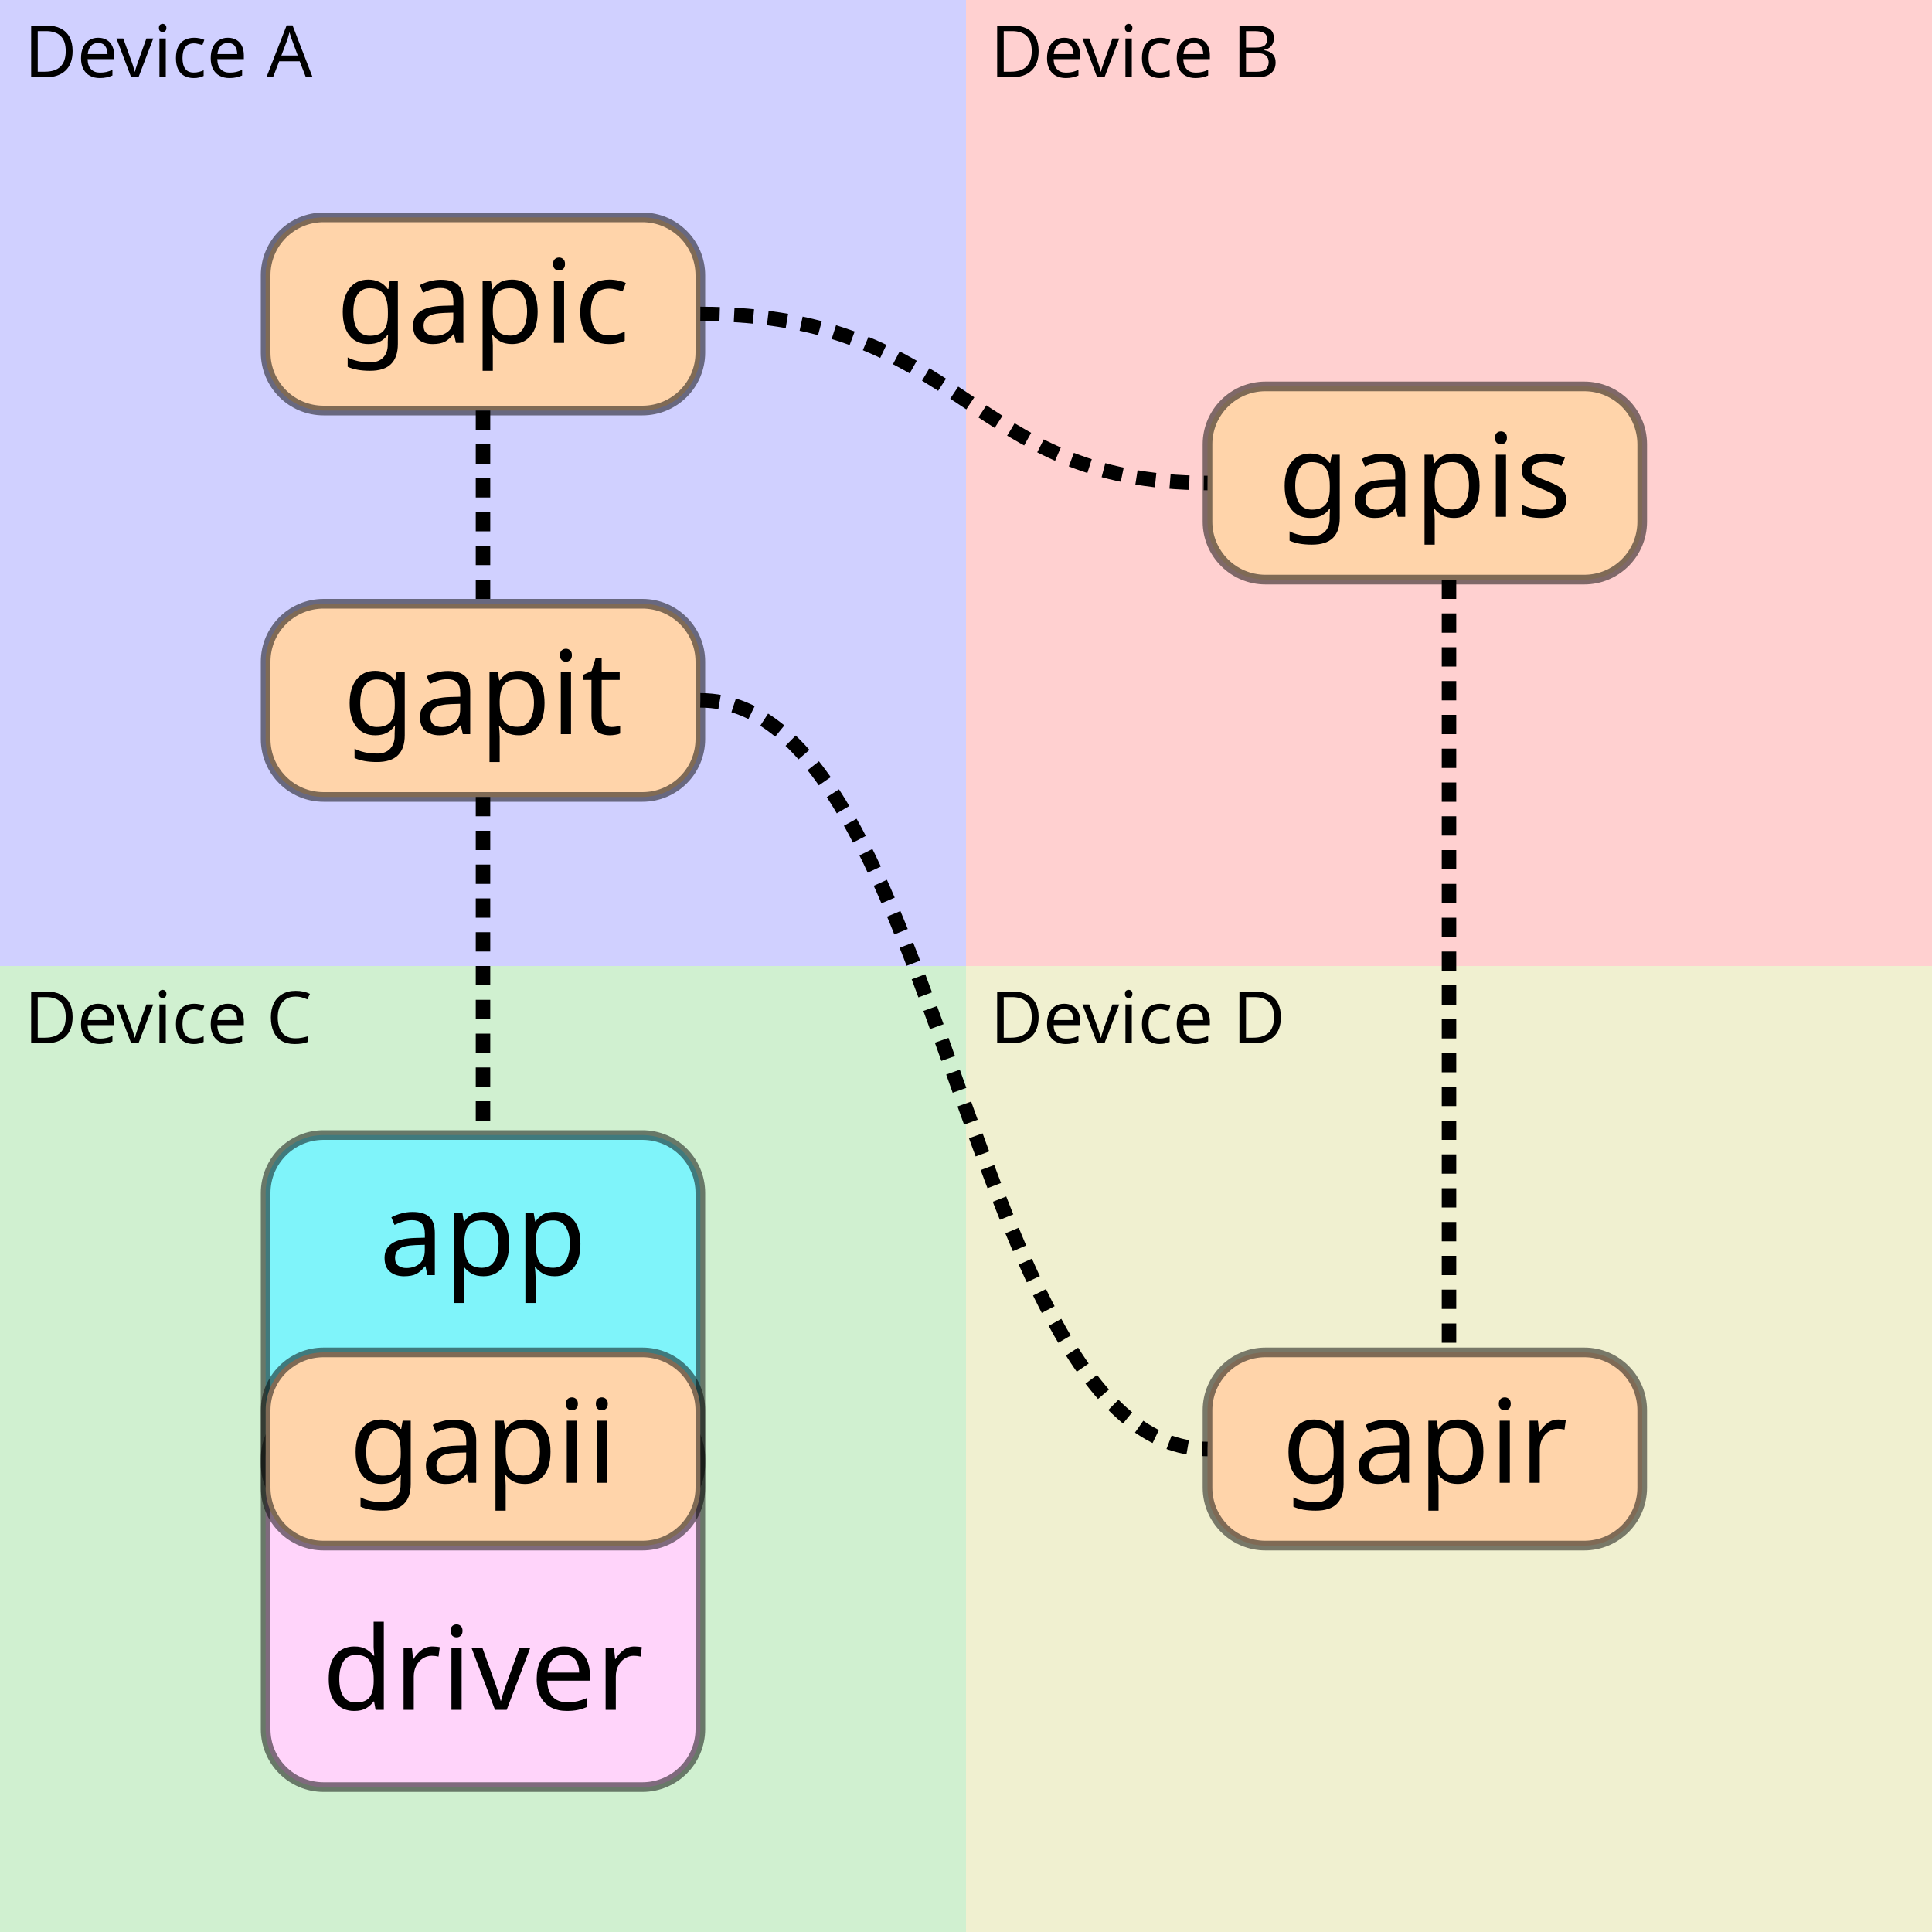
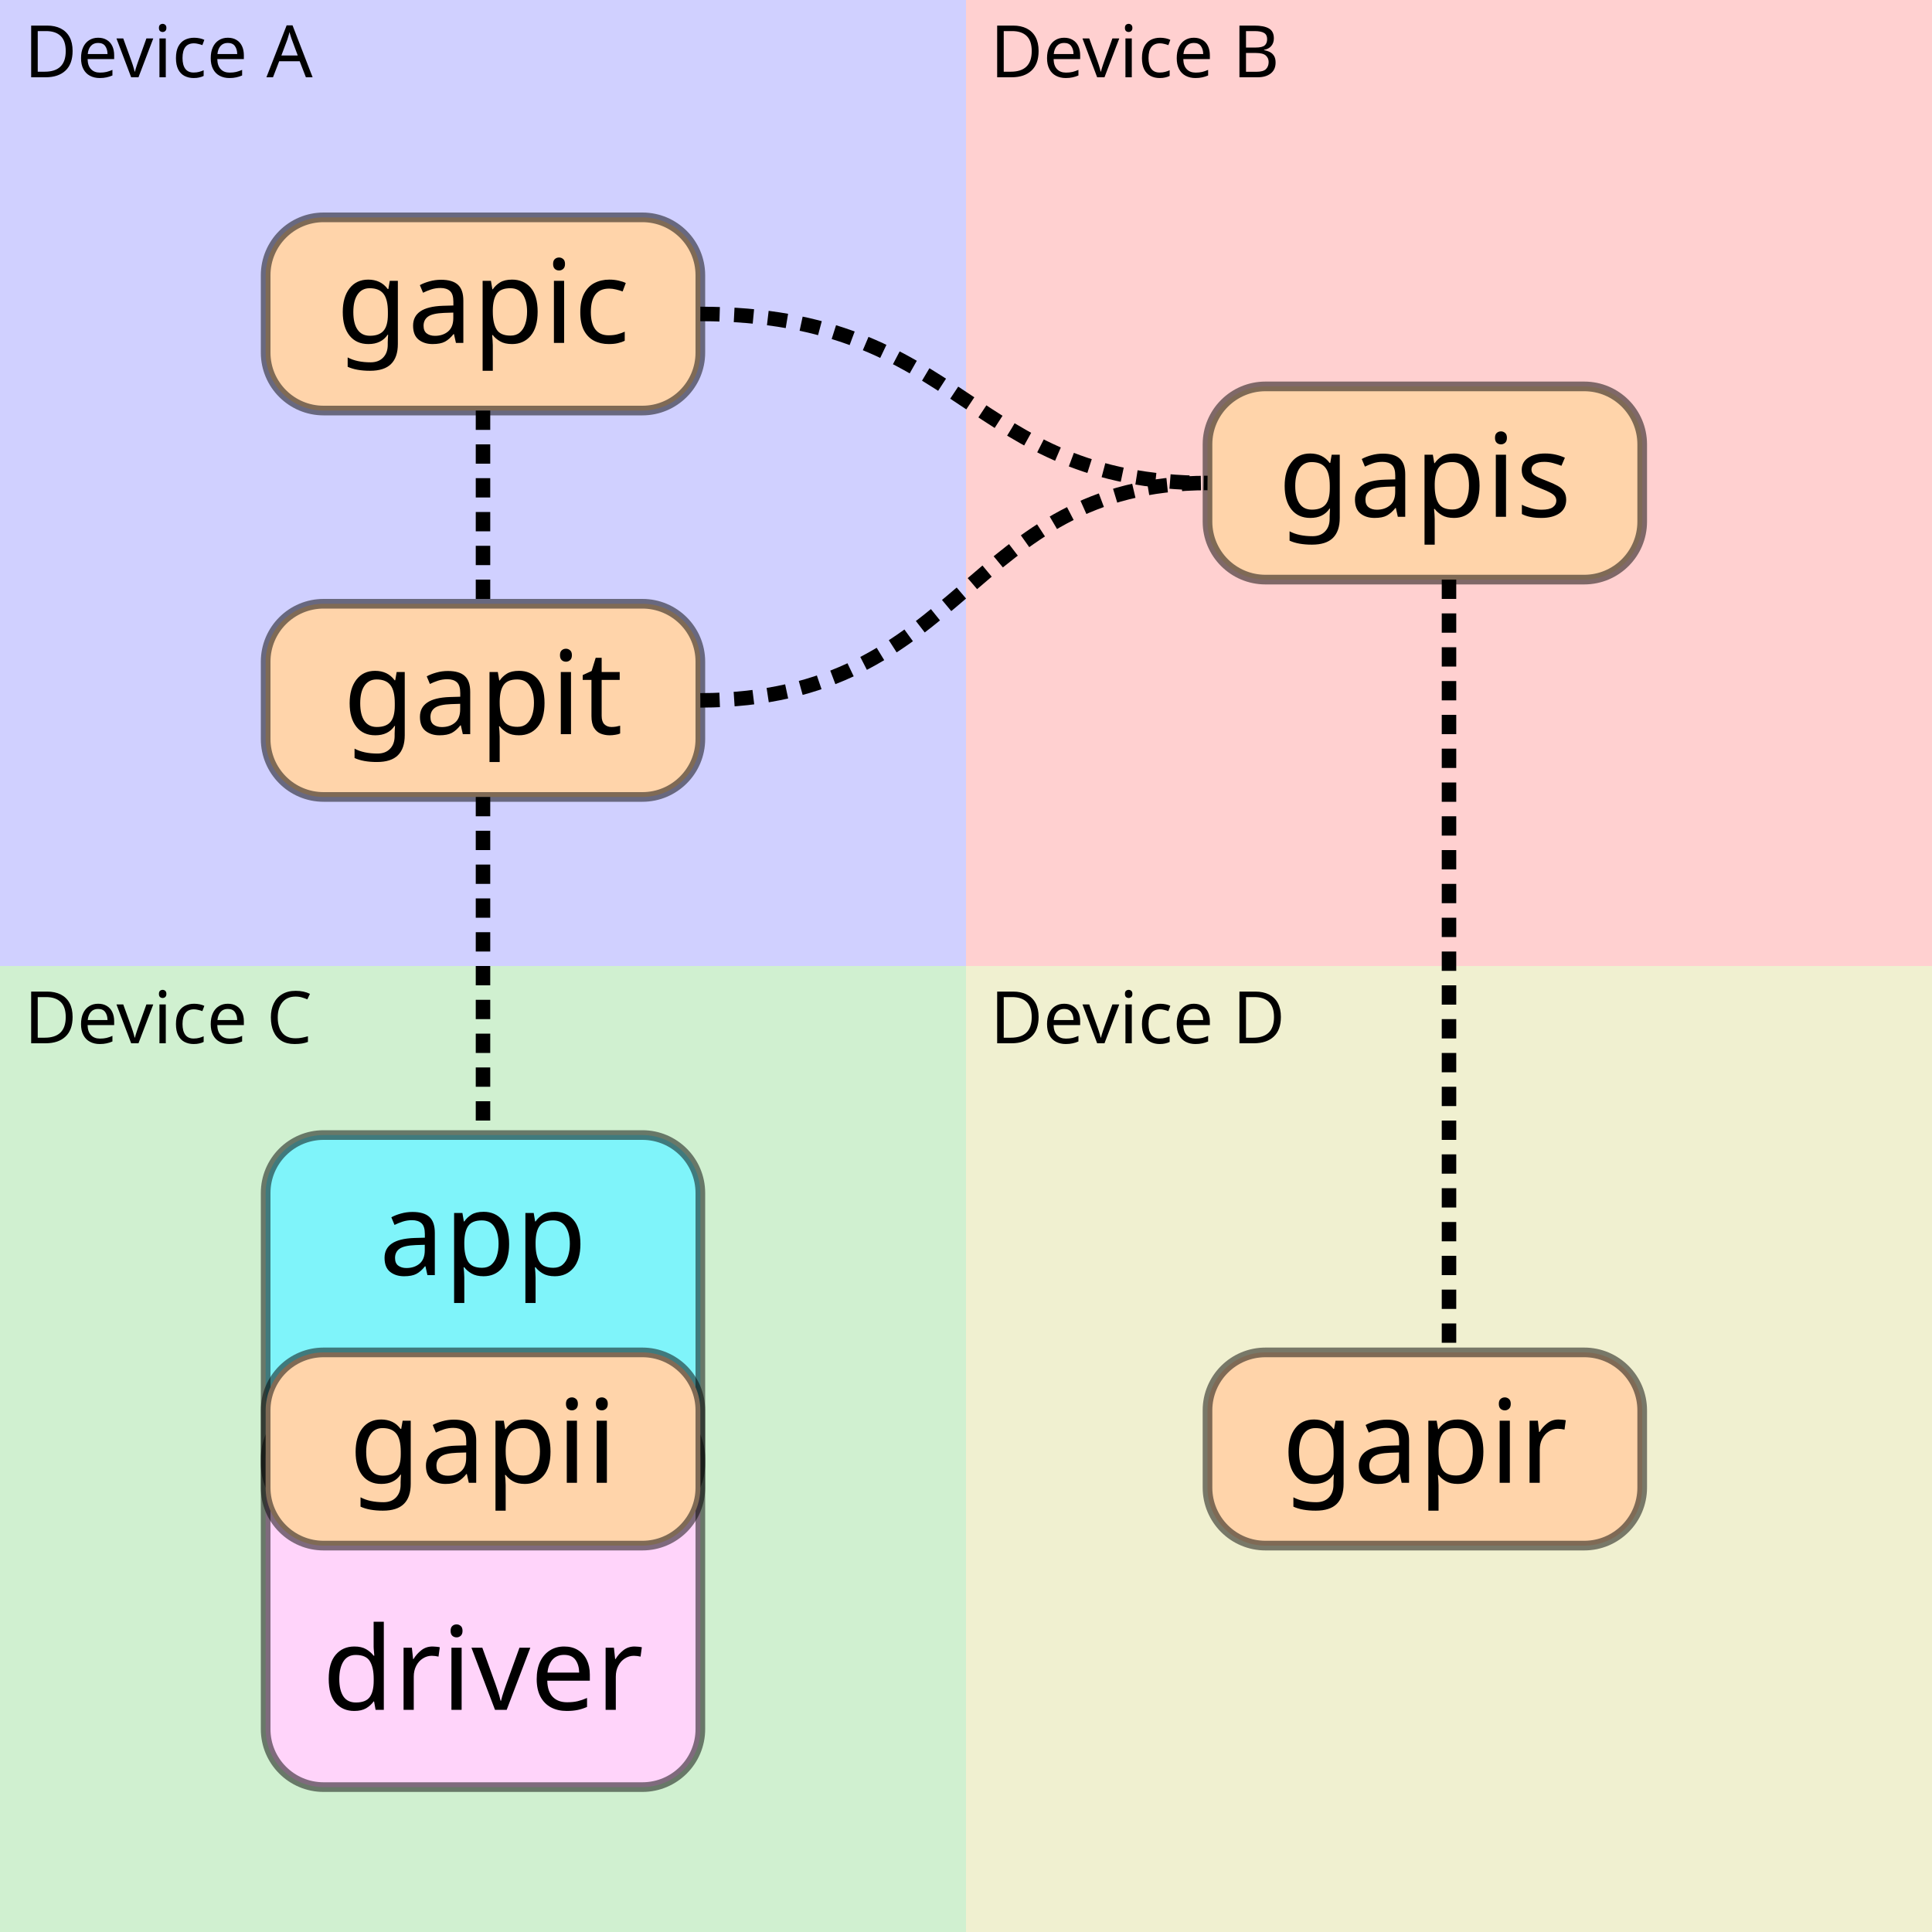
<svg xmlns="http://www.w3.org/2000/svg" width="400" height="400">
  <g>
    <rect y="0" x="0" style="height:200;width:200;fill:#D0D0FF" />
    <rect y="200" x="0" style="height:200;width:200;fill:#D0F0D0" />
    <rect y="0" x="200" style="height:200;width:200;fill:#FFD0D0" />
    <rect y="200" x="200" style="height:200;width:200;fill:#F0F0D0" />
  </g>
  <g style="font-size:15;font-family:sans-serif">
    <text y="16" x="5">Device A</text>
    <text y="16" x="205">Device B</text>
    <text y="216" x="5">Device C</text>
    <text y="216" x="205">Device D</text>
  </g>
  <g style="stroke-width:2;stroke:rgba(0,0,0,0.5);fill:#ffd4aa;">
    <rect y="80" x="250" style="height:40;width:90" ry="12" rx="12" />
    <rect y="45" x="55" style="height:40;width:90" ry="12" rx="12" />
    <rect y="280" x="250" style="height:40;width:90" ry="12" rx="12" />
    <rect y="125" x="55" style="height:40;width:90" ry="12" rx="12" />
    <rect y="235" x="55" style="height:80;width:90;fill:#7ff4fa" ry="12" rx="12" />
    <rect y="290" x="55" style="height:80;width:90;fill:#ffd4fa" ry="12" rx="12" />
    <rect y="280" x="55" style="height:40;width:90;fill:#ffd4aa" ry="12" rx="12" />
  </g>
  <g style="text-anchor:middle;font-size:24;font-family:sans-serif">
    <text y="107" x="295">gapis</text>
    <text y="71" x="100">gapic</text>
    <text y="307" x="295">gapir</text>
    <text y="152" x="100">gapit</text>
    <text y="264" x="100">app</text>
    <text y="307" x="100">gapii</text>
    <text y="354" x="100">driver</text>
  </g>
  <g style="stroke:black;stroke-width:3" stroke-dasharray="4,3" fill="transparent">
    <path d="M145 65  C 200 65,  200 100, 250 100" />
+     <path d="M145 145 C 200 145, 200 100, 250 100" />
    <path d="M100 85  C 100 100, 100 100, 100 125" />
    <path d="M100 165 C 100 200, 100 200, 100 235" />
-     <path d="M145 145 C 195 145, 200 300, 250 300" />
    <path d="M300 120 C 300 200, 300 200, 300 280" />
  </g>
</svg>
